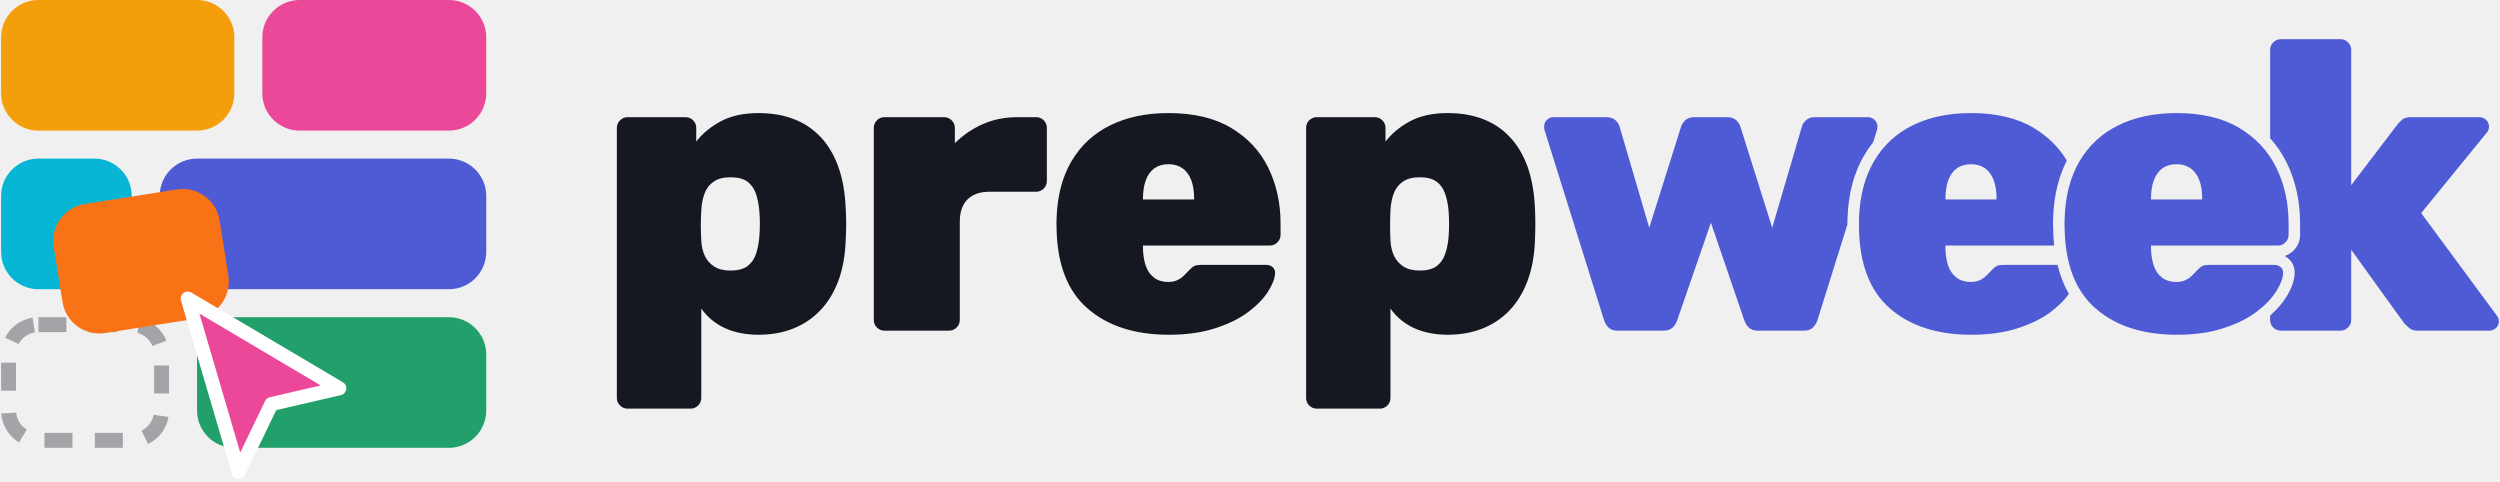
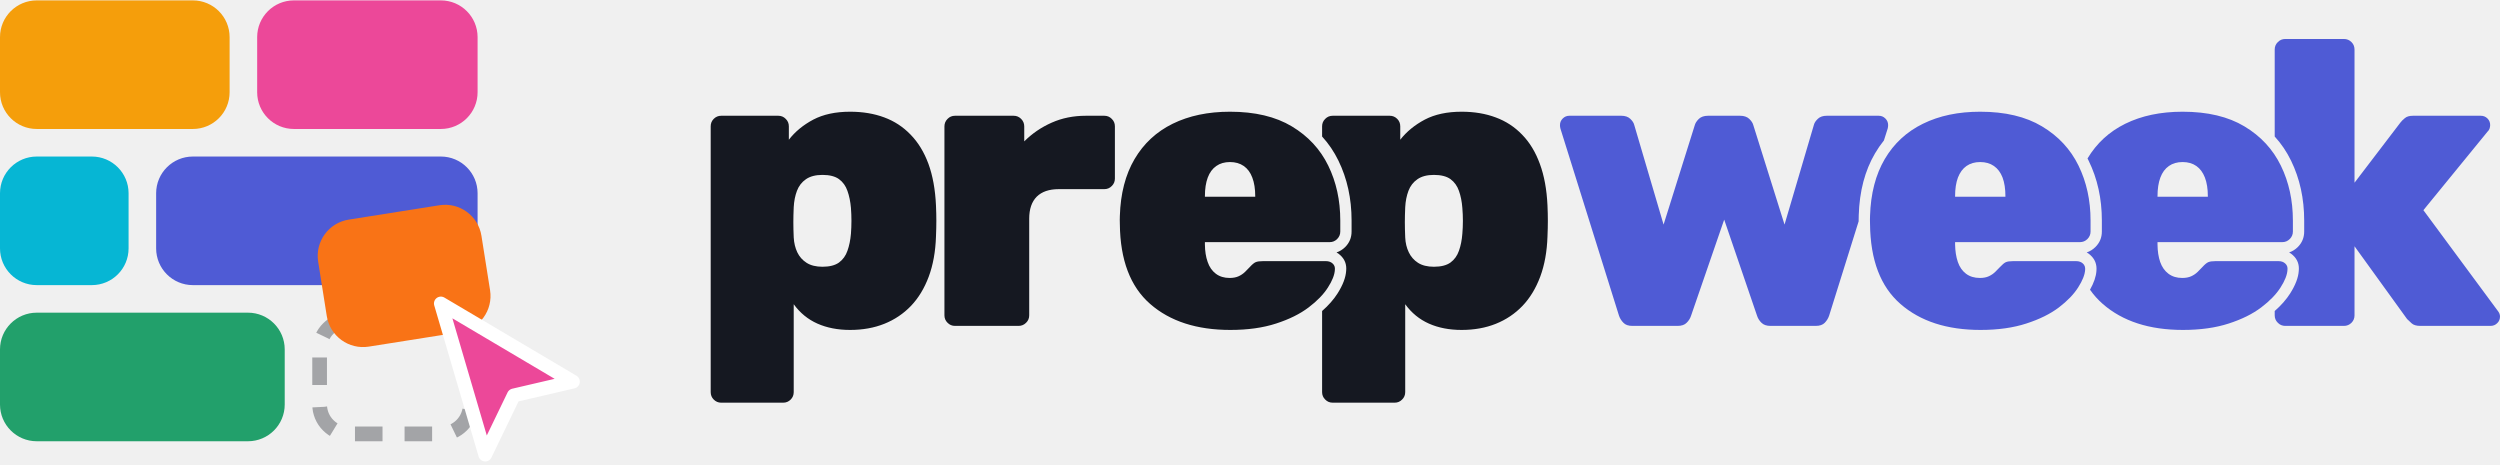
- <svg xmlns="http://www.w3.org/2000/svg" viewBox="6 8 267.73 51.59" width="535" height="103">
+ <svg xmlns="http://www.w3.org/2000/svg" viewBox="6 8 272.2 50.45" width="544" height="101">
  <rect x="6" y="8" width="25" height="14" rx="4" fill="#f59e0b" />
  <rect x="34" y="8" width="24" height="14" rx="4" fill="#ec4899" />
  <rect x="6" y="25" width="14" height="14" rx="4" fill="#06b6d4" />
  <rect x="23" y="25" width="35" height="14" rx="4" fill="#4f5bd5" />
-   <rect x="27" y="42" width="31" height="14" rx="4" fill="#22a06b" />
-   <rect x="6.8" y="42.8" width="16.4" height="12.4" rx="3.2" fill="none" stroke="#151821" stroke-opacity="0.35" stroke-width="1.6" stroke-dasharray="3 2.4" />
-   <rect x="12" y="29" width="18" height="14" rx="4" fill="#f97316" transform="rotate(-9 21 36)" />
-   <path d="M26 40L42.25 49.62L34.97 51.31L31.46 58.59Z" fill="#ec4899" stroke="#ffffff" stroke-width="1.5" stroke-linejoin="round" />
-   <path d="M73.15 51.8Q72.67 51.8 72.34 51.46Q72 51.13 72 50.65V21.71Q72 21.23 72.34 20.9Q72.67 20.56 73.15 20.56H79.36Q79.84 20.56 80.18 20.9Q80.51 21.23 80.51 21.71V23.17Q81.54 21.85 83.18 20.98Q84.82 20.12 87.19 20.12Q89.25 20.12 90.9 20.74Q92.55 21.35 93.78 22.62Q95 23.88 95.71 25.8Q96.42 27.72 96.53 30.33Q96.58 31.24 96.58 32Q96.58 32.76 96.53 33.7Q96.45 36.17 95.75 38.08Q95.04 39.98 93.81 41.26Q92.59 42.54 90.92 43.21Q89.25 43.88 87.19 43.88Q85.18 43.88 83.63 43.19Q82.08 42.5 81.05 41.08V50.65Q81.05 51.13 80.71 51.46Q80.38 51.8 79.9 51.8H73.15ZM84.17 37Q85.34 37 85.98 36.54Q86.61 36.07 86.9 35.26Q87.18 34.45 87.27 33.41Q87.39 32 87.27 30.59Q87.18 29.55 86.9 28.74Q86.61 27.93 85.98 27.46Q85.34 27 84.17 27Q83.06 27 82.38 27.47Q81.69 27.94 81.4 28.74Q81.1 29.54 81.05 30.52Q81 31.43 81 32.15Q81 32.87 81.05 33.81Q81.09 34.71 81.43 35.43Q81.77 36.14 82.44 36.57Q83.11 37 84.17 37ZM100.68 43.44Q100.21 43.44 99.87 43.1Q99.54 42.77 99.54 42.29V21.72Q99.54 21.24 99.87 20.9Q100.21 20.56 100.68 20.56H107.07Q107.55 20.56 107.89 20.9Q108.23 21.24 108.23 21.72V23.35Q109.52 22.06 111.21 21.31Q112.9 20.56 114.92 20.56H116.95Q117.42 20.56 117.76 20.9Q118.09 21.23 118.09 21.71V27.4Q118.09 27.88 117.76 28.21Q117.42 28.55 116.95 28.55H111.98Q110.41 28.55 109.59 29.37Q108.76 30.2 108.76 31.76V42.29Q108.76 42.77 108.42 43.1Q108.08 43.44 107.61 43.44H100.68ZM131.16 43.88Q125.68 43.88 122.44 41.05Q119.2 38.22 119.13 32.37Q119.12 32.17 119.12 31.89Q119.12 31.61 119.13 31.46Q119.24 27.82 120.73 25.28Q122.23 22.74 124.89 21.43Q127.55 20.12 131.12 20.12Q135.21 20.12 137.86 21.72Q140.52 23.31 141.83 25.99Q143.14 28.67 143.14 31.97V33.17Q143.14 33.64 142.8 33.98Q142.46 34.32 141.98 34.32H128.39Q128.39 34.35 128.39 34.42Q128.39 34.49 128.39 34.58Q128.41 35.66 128.69 36.48Q128.97 37.3 129.58 37.76Q130.19 38.22 131.09 38.22Q131.66 38.22 132.05 38.04Q132.45 37.86 132.75 37.57Q133.05 37.28 133.27 37.04Q133.67 36.61 133.92 36.5Q134.18 36.39 134.7 36.39H141.59Q142.02 36.39 142.31 36.65Q142.59 36.91 142.55 37.34Q142.5 38.14 141.8 39.25Q141.09 40.37 139.69 41.43Q138.29 42.49 136.15 43.18Q134.02 43.88 131.16 43.88ZM128.39 29.38H133.88V29.32Q133.88 28.12 133.56 27.29Q133.24 26.46 132.62 26.03Q132 25.6 131.13 25.6Q130.25 25.6 129.63 26.03Q129.02 26.46 128.71 27.29Q128.39 28.12 128.39 29.32V29.38ZM147.02 51.8Q146.55 51.8 146.21 51.46Q145.88 51.13 145.88 50.65V21.71Q145.88 21.23 146.21 20.9Q146.55 20.56 147.02 20.56H153.24Q153.72 20.56 154.05 20.9Q154.39 21.23 154.39 21.71V23.17Q155.42 21.85 157.05 20.98Q158.69 20.12 161.06 20.12Q163.12 20.12 164.78 20.74Q166.43 21.35 167.65 22.62Q168.88 23.88 169.59 25.8Q170.29 27.72 170.41 30.33Q170.45 31.24 170.45 32Q170.45 32.76 170.41 33.7Q170.33 36.17 169.62 38.08Q168.92 39.98 167.69 41.26Q166.47 42.54 164.79 43.21Q163.12 43.88 161.06 43.88Q159.05 43.88 157.5 43.19Q155.95 42.5 154.92 41.08V50.65Q154.92 51.13 154.59 51.46Q154.25 51.8 153.78 51.8H147.02ZM158.05 37Q159.21 37 159.85 36.54Q160.49 36.07 160.77 35.26Q161.06 34.45 161.15 33.41Q161.26 32 161.15 30.59Q161.06 29.55 160.77 28.74Q160.49 27.93 159.85 27.46Q159.21 27 158.05 27Q156.93 27 156.25 27.47Q155.57 27.94 155.27 28.74Q154.98 29.54 154.92 30.52Q154.88 31.43 154.88 32.15Q154.88 32.87 154.92 33.81Q154.97 34.71 155.31 35.43Q155.65 36.14 156.32 36.57Q156.99 37 158.05 37Z" fill="#151821" />
-   <path d="M179.26 43.44Q178.62 43.44 178.29 43.1Q177.97 42.77 177.82 42.34L171.44 21.96Q171.39 21.77 171.39 21.58Q171.39 21.16 171.68 20.86Q171.98 20.56 172.41 20.56H178.07Q178.69 20.56 179.04 20.89Q179.39 21.22 179.47 21.54L182.66 32.41L186.07 21.58Q186.16 21.25 186.51 20.9Q186.86 20.56 187.51 20.56H191Q191.64 20.56 192 20.9Q192.35 21.25 192.43 21.58L195.84 32.41L199.03 21.54Q199.11 21.22 199.46 20.89Q199.81 20.56 200.43 20.56H206.09Q206.52 20.56 206.82 20.86Q207.12 21.16 207.12 21.58Q207.12 21.77 207.06 21.96L206.66 23.25Q206.13 23.91 205.69 24.66Q204.04 27.47 203.91 31.39Q203.9 31.58 203.9 31.89Q203.9 31.97 203.9 32.05L200.68 42.34Q200.54 42.77 200.21 43.1Q199.89 43.44 199.24 43.44H194.31Q193.66 43.44 193.32 43.1Q192.99 42.77 192.85 42.34L189.27 31.87L185.65 42.34Q185.51 42.77 185.18 43.1Q184.85 43.44 184.19 43.44ZM217.18 43.88Q211.69 43.88 208.45 41.05Q205.21 38.22 205.14 32.37Q205.14 32.17 205.14 31.89Q205.14 31.61 205.14 31.46Q205.26 27.82 206.75 25.28Q208.24 22.74 210.9 21.43Q213.56 20.12 217.14 20.12Q221.22 20.12 223.88 21.72Q226.13 23.07 227.42 25.21Q226.06 27.85 225.95 31.39Q225.94 31.58 225.94 31.89Q225.94 32.18 225.95 32.4Q225.96 33.4 226.06 34.32H214.41V34.58Q214.42 35.66 214.7 36.48Q214.99 37.3 215.6 37.76Q216.21 38.22 217.1 38.22Q217.67 38.22 218.07 38.04Q218.47 37.86 218.77 37.57Q219.07 37.28 219.29 37.04Q219.68 36.61 219.94 36.5Q220.19 36.39 220.71 36.39H226.42Q226.84 38.12 227.64 39.5Q226.94 40.49 225.7 41.43Q224.3 42.49 222.17 43.18Q220.03 43.88 217.18 43.88ZM214.41 29.38H219.89V29.32Q219.89 28.12 219.57 27.29Q219.25 26.46 218.64 26.03Q218.02 25.6 217.14 25.6Q216.26 25.6 215.65 26.03Q215.03 26.46 214.72 27.29Q214.41 28.12 214.41 29.32ZM239.21 43.88Q233.73 43.88 230.49 41.05Q227.25 38.22 227.18 32.37Q227.17 32.17 227.17 31.89Q227.17 31.61 227.18 31.46Q227.29 27.82 228.78 25.28Q230.28 22.74 232.94 21.43Q235.6 20.12 239.18 20.12Q243.26 20.12 245.91 21.72Q248.57 23.31 249.88 25.99Q251.19 28.67 251.19 31.97V33.17Q251.19 33.64 250.85 33.98Q250.51 34.32 250.03 34.32H236.44Q236.44 34.35 236.44 34.42Q236.44 34.49 236.44 34.58Q236.46 35.66 236.74 36.48Q237.02 37.3 237.63 37.76Q238.24 38.22 239.14 38.22Q239.71 38.22 240.1 38.04Q240.5 37.86 240.8 37.57Q241.1 37.28 241.32 37.04Q241.72 36.61 241.97 36.5Q242.23 36.39 242.75 36.39H249.64Q250.07 36.39 250.36 36.65Q250.64 36.91 250.6 37.34Q250.55 38.14 249.85 39.25Q249.14 40.37 247.74 41.43Q246.34 42.49 244.2 43.18Q242.07 43.88 239.21 43.88ZM236.44 29.38H241.93V29.32Q241.93 28.12 241.61 27.29Q241.29 26.46 240.67 26.03Q240.05 25.6 239.18 25.6Q238.3 25.6 237.68 26.03Q237.07 26.46 236.76 27.29Q236.44 28.12 236.44 29.32V29.38ZM250.35 43.44Q249.88 43.44 249.54 43.1Q249.21 42.77 249.21 42.29V41.82Q250.26 40.9 250.89 39.91Q251.76 38.54 251.83 37.44Q251.92 36.41 251.19 35.74Q250.99 35.56 250.77 35.44Q251.29 35.27 251.71 34.86Q252.42 34.16 252.42 33.17V31.97Q252.42 28.38 250.99 25.45Q250.27 23.99 249.21 22.82V13.35Q249.21 12.87 249.54 12.54Q249.88 12.2 250.35 12.2H256.75Q257.23 12.2 257.56 12.54Q257.9 12.87 257.9 13.35V27.85L262.88 21.31Q263.07 21.07 263.37 20.82Q263.68 20.56 264.27 20.56H271.64Q272.08 20.56 272.37 20.86Q272.67 21.15 272.67 21.58Q272.67 21.76 272.59 21.97Q272.52 22.17 272.38 22.28L265.4 30.84L273.48 41.79Q273.73 42.1 273.73 42.42Q273.73 42.85 273.44 43.14Q273.14 43.44 272.71 43.44H265.07Q264.41 43.44 264.11 43.15Q263.8 42.86 263.61 42.69L257.9 34.77V42.29Q257.9 42.77 257.56 43.1Q257.23 43.44 256.75 43.44Z" fill="#4f5bd5" />
+   <rect x="6" y="42" width="31" height="14" rx="4" fill="#22a06b" />
+   <rect x="40.8" y="42.8" width="16.4" height="12.4" rx="3.2" fill="none" stroke="#151821" stroke-opacity="0.35" stroke-width="1.6" stroke-dasharray="3 2.4" />
+   <rect x="41" y="31" width="18" height="14" rx="4" fill="#f97316" transform="rotate(-9 50 38)" />
+   <path d="M54 41L68.38 49.51L61.94 51.01L58.83 57.45Z" fill="#ec4899" stroke="#ffffff" stroke-width="1.5" stroke-linejoin="round" />
+   <path d="M84.52 51.8Q84.05 51.8 83.71 51.46Q83.38 51.13 83.38 50.65V21.71Q83.38 21.23 83.71 20.9Q84.05 20.56 84.52 20.56H90.74Q91.22 20.56 91.55 20.9Q91.89 21.23 91.89 21.71V23.17Q92.91 21.85 94.55 20.98Q96.19 20.12 98.56 20.12Q100.62 20.12 102.28 20.74Q103.93 21.35 105.15 22.62Q106.38 23.88 107.09 25.8Q107.79 27.72 107.91 30.33Q107.95 31.24 107.95 32Q107.95 32.76 107.91 33.7Q107.83 36.17 107.12 38.08Q106.41 39.98 105.19 41.26Q103.96 42.54 102.29 43.21Q100.62 43.88 98.56 43.88Q96.55 43.88 95 43.19Q93.45 42.5 92.42 41.08V50.65Q92.42 51.13 92.09 51.46Q91.75 51.8 91.28 51.8H84.52ZM95.55 37Q96.71 37 97.35 36.54Q97.99 36.07 98.27 35.26Q98.56 34.45 98.65 33.41Q98.76 32 98.65 30.59Q98.56 29.55 98.27 28.74Q97.99 27.93 97.35 27.46Q96.71 27 95.55 27Q94.43 27 93.75 27.47Q93.07 27.94 92.77 28.74Q92.47 29.54 92.42 30.52Q92.38 31.43 92.38 32.15Q92.38 32.87 92.42 33.81Q92.47 34.71 92.81 35.43Q93.15 36.14 93.82 36.57Q94.49 37 95.55 37ZM109.98 43.44Q109.5 43.44 109.17 43.1Q108.83 42.77 108.83 42.29V21.72Q108.83 21.24 109.17 20.9Q109.5 20.56 109.98 20.56H116.37Q116.84 20.56 117.18 20.9Q117.52 21.24 117.52 21.72V23.35Q118.81 22.06 120.51 21.31Q122.2 20.56 124.22 20.56H126.24Q126.72 20.56 127.05 20.9Q127.39 21.23 127.39 21.71V27.4Q127.39 27.88 127.05 28.21Q126.72 28.55 126.24 28.55H121.28Q119.71 28.55 118.88 29.37Q118.06 30.2 118.06 31.76V42.29Q118.06 42.77 117.72 43.1Q117.38 43.44 116.9 43.44H109.98ZM139.96 43.88Q134.47 43.88 131.23 41.05Q127.99 38.22 127.93 32.37Q127.92 32.17 127.92 31.89Q127.92 31.61 127.93 31.46Q128.04 27.82 129.53 25.28Q131.02 22.74 133.68 21.43Q136.35 20.12 139.92 20.12Q144 20.12 146.66 21.72Q149.31 23.31 150.62 25.99Q151.93 28.67 151.93 31.97V33.17Q151.93 33.64 151.59 33.98Q151.25 34.32 150.78 34.32H137.19Q137.19 34.35 137.19 34.42Q137.19 34.49 137.19 34.58Q137.2 35.66 137.49 36.48Q137.77 37.3 138.38 37.76Q138.99 38.22 139.88 38.22Q140.45 38.22 140.85 38.04Q141.25 37.86 141.55 37.57Q141.85 37.28 142.07 37.04Q142.46 36.61 142.72 36.5Q142.98 36.39 143.5 36.39H150.38Q150.82 36.39 151.1 36.65Q151.39 36.91 151.34 37.34Q151.3 38.14 150.59 39.25Q149.88 40.37 148.48 41.43Q147.08 42.49 144.95 43.18Q142.81 43.88 139.96 43.88ZM137.19 29.38H142.67V29.32Q142.67 28.12 142.35 27.29Q142.04 26.46 141.42 26.03Q140.8 25.6 139.92 25.6Q139.04 25.6 138.43 26.03Q137.81 26.46 137.5 27.29Q137.19 28.12 137.19 29.32V29.38ZM151.1 51.8Q150.62 51.8 150.29 51.46Q149.95 51.13 149.95 50.65V41.82Q151 40.9 151.63 39.91Q152.5 38.54 152.57 37.44Q152.67 36.41 151.93 35.74Q151.74 35.56 151.52 35.44Q152.04 35.27 152.46 34.86Q153.16 34.16 153.16 33.17V31.97Q153.16 28.38 151.73 25.45Q151.02 23.99 149.95 22.82V21.71Q149.95 21.23 150.29 20.9Q150.62 20.56 151.1 20.56H157.32Q157.79 20.56 158.13 20.9Q158.46 21.23 158.46 21.71V23.17Q159.49 21.85 161.13 20.98Q162.77 20.12 165.14 20.12Q167.2 20.12 168.85 20.74Q170.51 21.35 171.73 22.62Q172.96 23.88 173.66 25.8Q174.37 27.72 174.49 30.33Q174.53 31.24 174.53 32Q174.53 32.76 174.49 33.7Q174.41 36.17 173.7 38.08Q172.99 39.98 171.77 41.26Q170.54 42.54 168.87 43.21Q167.2 43.88 165.14 43.88Q163.13 43.88 161.58 43.19Q160.03 42.5 159 41.08V50.65Q159 51.13 158.66 51.46Q158.33 51.8 157.85 51.8ZM162.12 37Q163.29 37 163.93 36.54Q164.57 36.07 164.85 35.26Q165.14 34.45 165.22 33.41Q165.34 32 165.22 30.59Q165.14 29.55 164.85 28.74Q164.57 27.93 163.93 27.46Q163.29 27 162.12 27Q161.01 27 160.33 27.47Q159.65 27.94 159.35 28.74Q159.05 29.54 159 30.52Q158.96 31.43 158.96 32.15Q158.96 32.87 159 33.81Q159.04 34.71 159.39 35.43Q159.73 36.14 160.39 36.57Q161.06 37 162.12 37Z" fill="#151821" />
+   <path d="M183.73 43.44Q183.08 43.44 182.76 43.1Q182.43 42.77 182.28 42.34L175.9 21.96Q175.85 21.77 175.85 21.58Q175.85 21.16 176.15 20.86Q176.45 20.56 176.87 20.56H182.53Q183.15 20.56 183.5 20.89Q183.85 21.22 183.93 21.54L187.13 32.41L190.53 21.58Q190.62 21.25 190.97 20.9Q191.33 20.56 191.97 20.56H195.46Q196.1 20.56 196.46 20.9Q196.82 21.25 196.9 21.58L200.3 32.41L203.5 21.54Q203.58 21.22 203.93 20.89Q204.28 20.56 204.89 20.56H210.56Q210.98 20.56 211.28 20.86Q211.58 21.16 211.58 21.58Q211.58 21.77 211.53 21.96L211.12 23.25Q210.59 23.91 210.15 24.66Q208.5 27.47 208.38 31.39Q208.37 31.58 208.37 31.89Q208.37 31.97 208.37 32.05L205.15 42.34Q205 42.77 204.68 43.1Q204.35 43.44 203.7 43.44H198.77Q198.13 43.44 197.79 43.1Q197.45 42.77 197.31 42.34L193.73 31.87L190.12 42.34Q189.98 42.77 189.64 43.1Q189.31 43.44 188.66 43.44ZM221.64 43.88Q216.16 43.88 212.92 41.05Q209.67 38.22 209.61 32.37Q209.6 32.17 209.6 31.89Q209.6 31.61 209.61 31.46Q209.72 27.82 211.21 25.28Q212.7 22.74 215.37 21.43Q218.03 20.12 221.6 20.12Q225.68 20.12 228.34 21.72Q231 23.31 232.31 25.99Q233.62 28.67 233.62 31.97V33.17Q233.62 33.64 233.28 33.98Q232.94 34.32 232.46 34.32H218.87Q218.87 34.35 218.87 34.42Q218.87 34.49 218.87 34.58Q218.89 35.66 219.17 36.48Q219.45 37.3 220.06 37.76Q220.67 38.22 221.57 38.22Q222.14 38.22 222.53 38.04Q222.93 37.86 223.23 37.57Q223.53 37.28 223.75 37.04Q224.15 36.61 224.4 36.5Q224.66 36.39 225.18 36.39H232.07Q232.5 36.39 232.79 36.65Q233.07 36.91 233.03 37.34Q232.98 38.14 232.27 39.25Q231.56 40.37 230.17 41.43Q228.77 42.49 226.63 43.18Q224.49 43.88 221.64 43.88ZM218.87 29.38H224.35V29.32Q224.35 28.12 224.04 27.29Q223.72 26.46 223.1 26.03Q222.48 25.6 221.6 25.6Q220.73 25.6 220.11 26.03Q219.5 26.46 219.18 27.29Q218.87 28.12 218.87 29.32V29.38ZM243.68 43.88Q238.19 43.88 234.95 41.05Q234.16 40.36 233.56 39.5Q234.2 38.37 234.26 37.44Q234.35 36.41 233.61 35.74Q233.42 35.56 233.2 35.44Q233.72 35.27 234.14 34.86Q234.85 34.16 234.85 33.17V31.97Q234.85 28.38 233.41 25.45Q233.35 25.33 233.29 25.21Q234.78 22.72 237.4 21.43Q240.06 20.12 243.64 20.12Q247.72 20.12 250.38 21.72Q253.03 23.31 254.34 25.99Q255.65 28.67 255.65 31.97V33.17Q255.65 33.64 255.31 33.98Q254.97 34.32 254.5 34.32H240.91V34.58Q240.92 35.66 241.2 36.48Q241.49 37.3 242.1 37.76Q242.71 38.22 243.6 38.22Q244.17 38.22 244.57 38.04Q244.97 37.86 245.27 37.57Q245.57 37.28 245.79 37.04Q246.18 36.61 246.44 36.5Q246.69 36.39 247.21 36.39H254.1Q254.54 36.39 254.82 36.65Q255.11 36.91 255.06 37.34Q255.02 38.14 254.31 39.25Q253.6 40.37 252.2 41.43Q250.8 42.49 248.67 43.18Q246.53 43.88 243.68 43.88ZM240.91 29.38H246.39V29.32Q246.39 28.12 246.07 27.29Q245.75 26.46 245.14 26.03Q244.52 25.6 243.64 25.6Q242.76 25.6 242.15 26.03Q241.53 26.46 241.22 27.29Q240.91 28.12 240.91 29.32ZM254.82 43.44Q254.34 43.44 254.01 43.1Q253.67 42.77 253.67 42.29V41.82Q254.72 40.9 255.35 39.91Q256.22 38.54 256.29 37.44Q256.39 36.41 255.65 35.74Q255.45 35.56 255.24 35.44Q255.76 35.27 256.18 34.86Q256.88 34.16 256.88 33.17V31.97Q256.88 28.38 255.45 25.45Q254.74 23.99 253.67 22.82V13.35Q253.67 12.87 254.01 12.54Q254.34 12.2 254.82 12.2H261.21Q261.69 12.2 262.03 12.54Q262.36 12.87 262.36 13.35V27.85L267.35 21.31Q267.53 21.07 267.84 20.82Q268.14 20.56 268.73 20.56H276.11Q276.54 20.56 276.84 20.86Q277.13 21.15 277.13 21.58Q277.13 21.76 277.06 21.97Q276.98 22.17 276.85 22.28L269.86 30.84L277.95 41.79Q278.2 42.1 278.2 42.42Q278.2 42.85 277.9 43.14Q277.6 43.44 277.17 43.44H269.53Q268.87 43.44 268.57 43.15Q268.27 42.86 268.08 42.69L262.36 34.77V42.29Q262.36 42.77 262.03 43.1Q261.69 43.44 261.21 43.44Z" fill="#4f5bd5" />
</svg>
